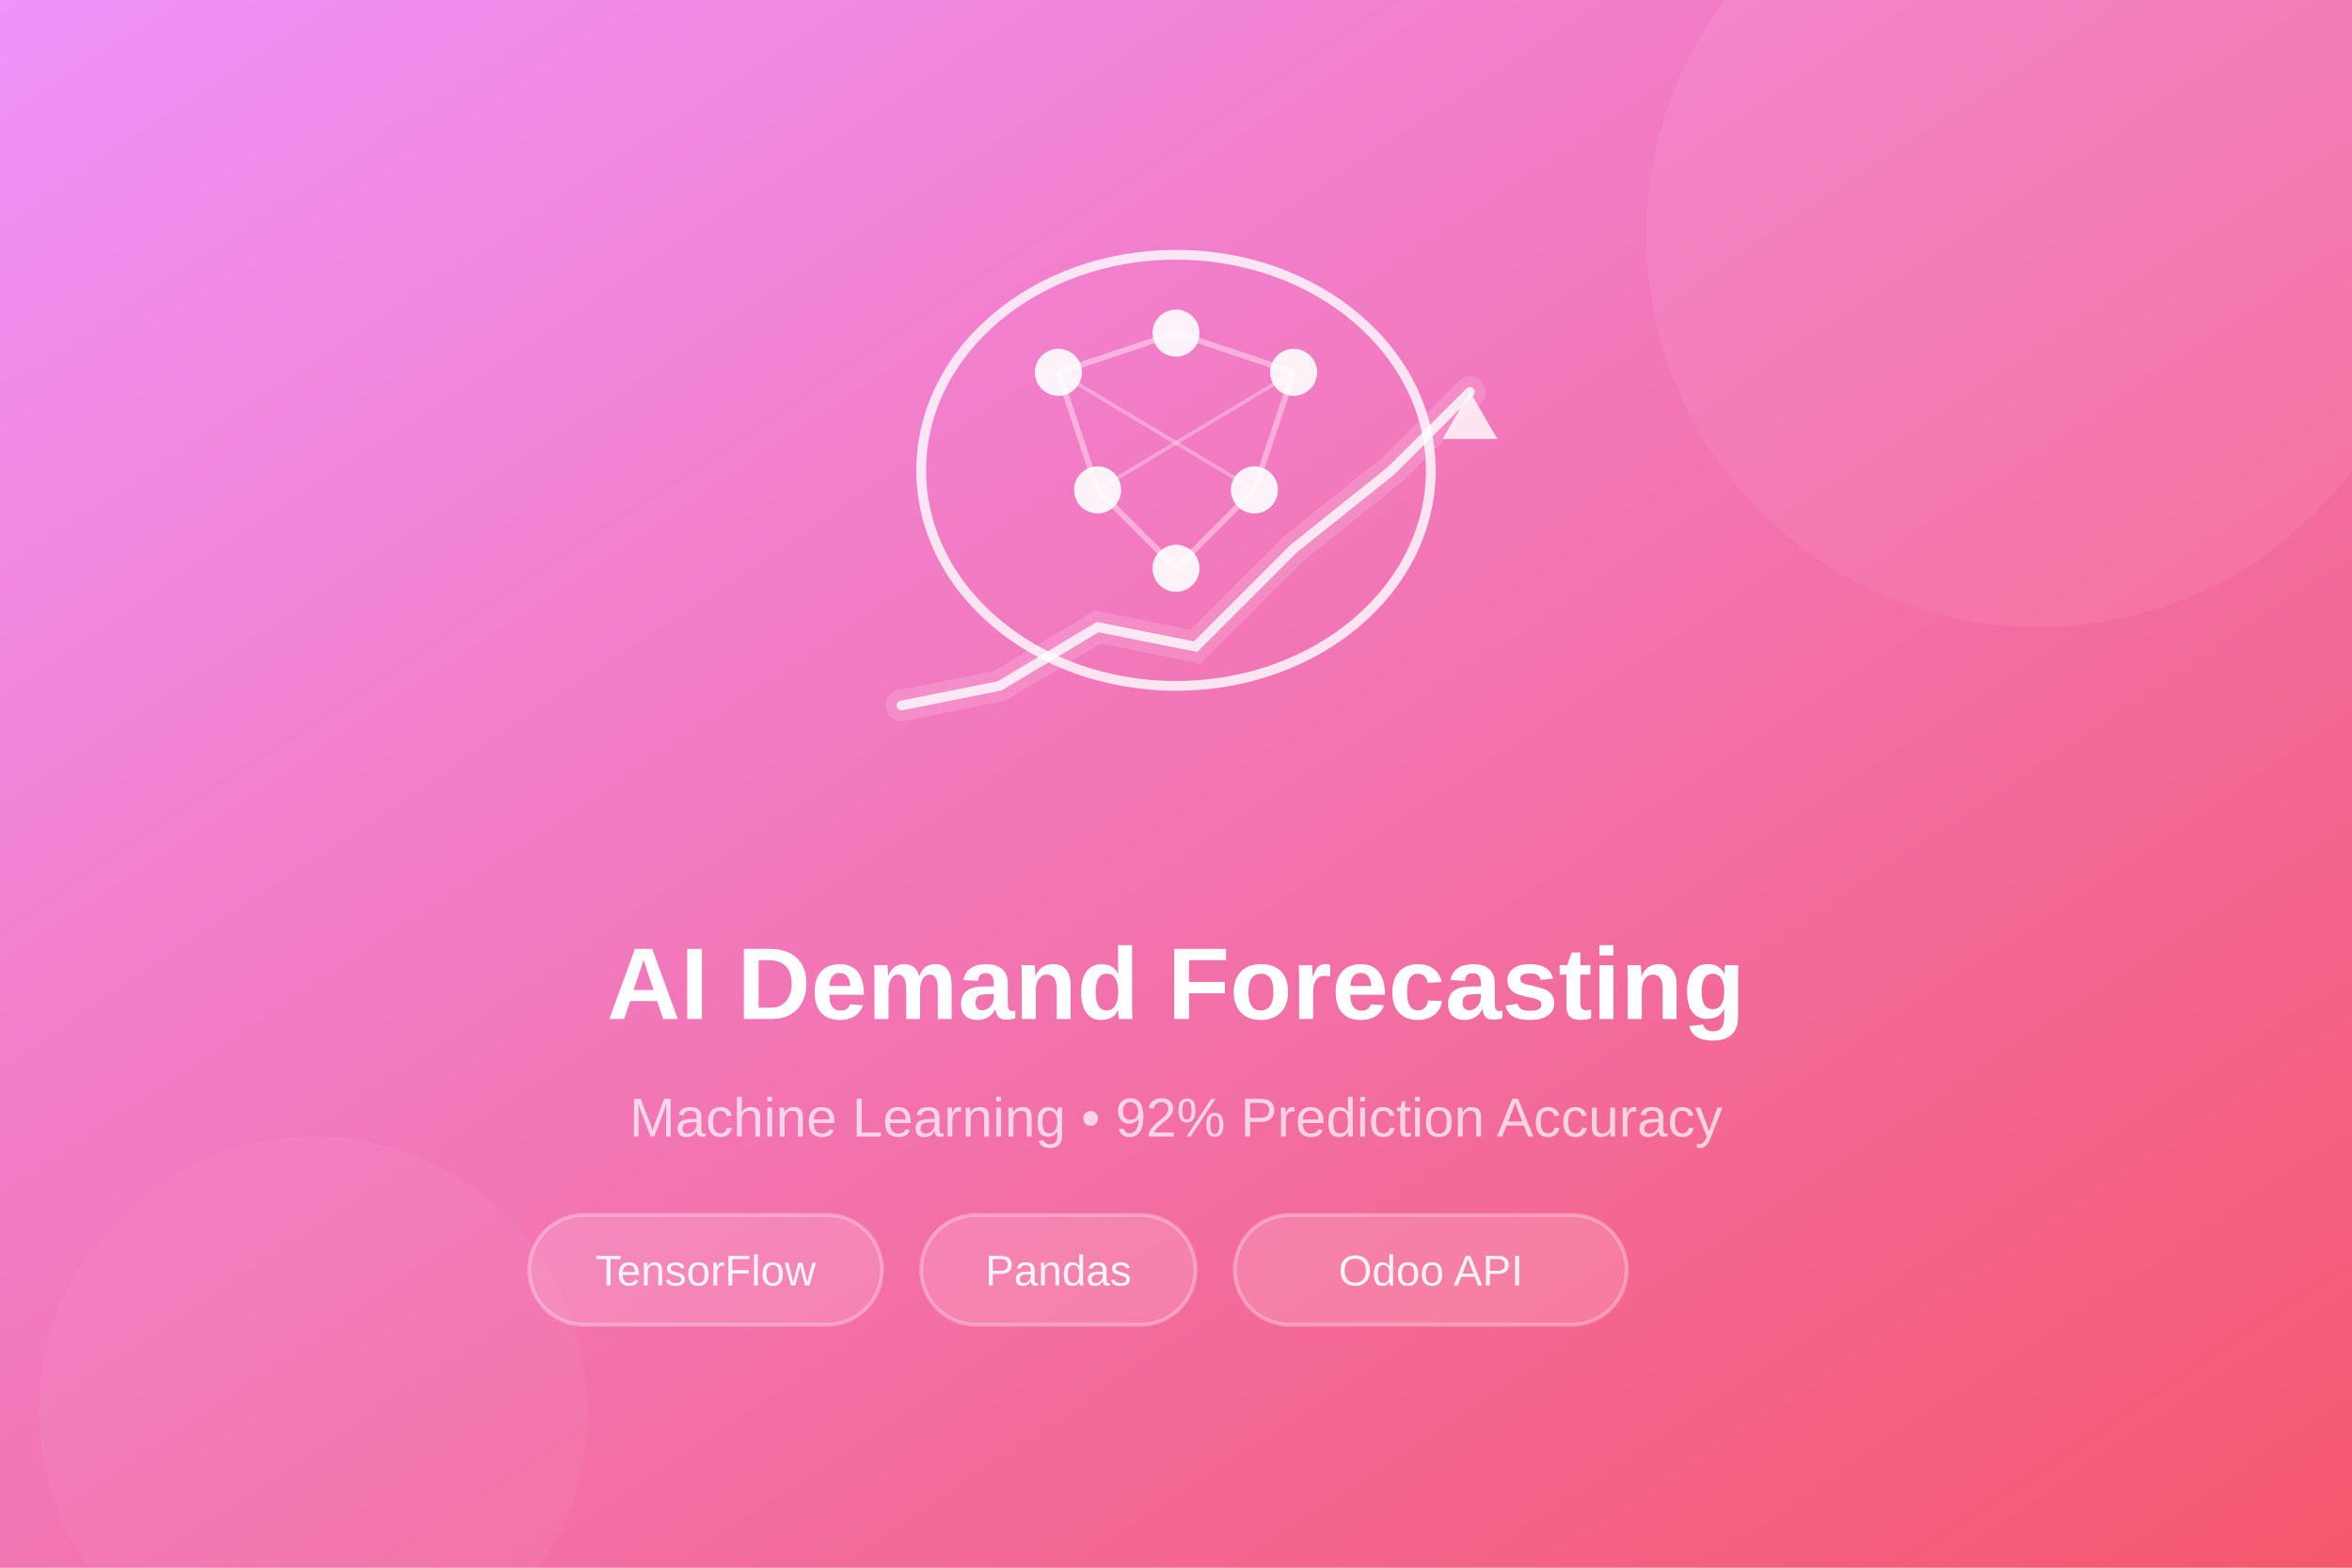
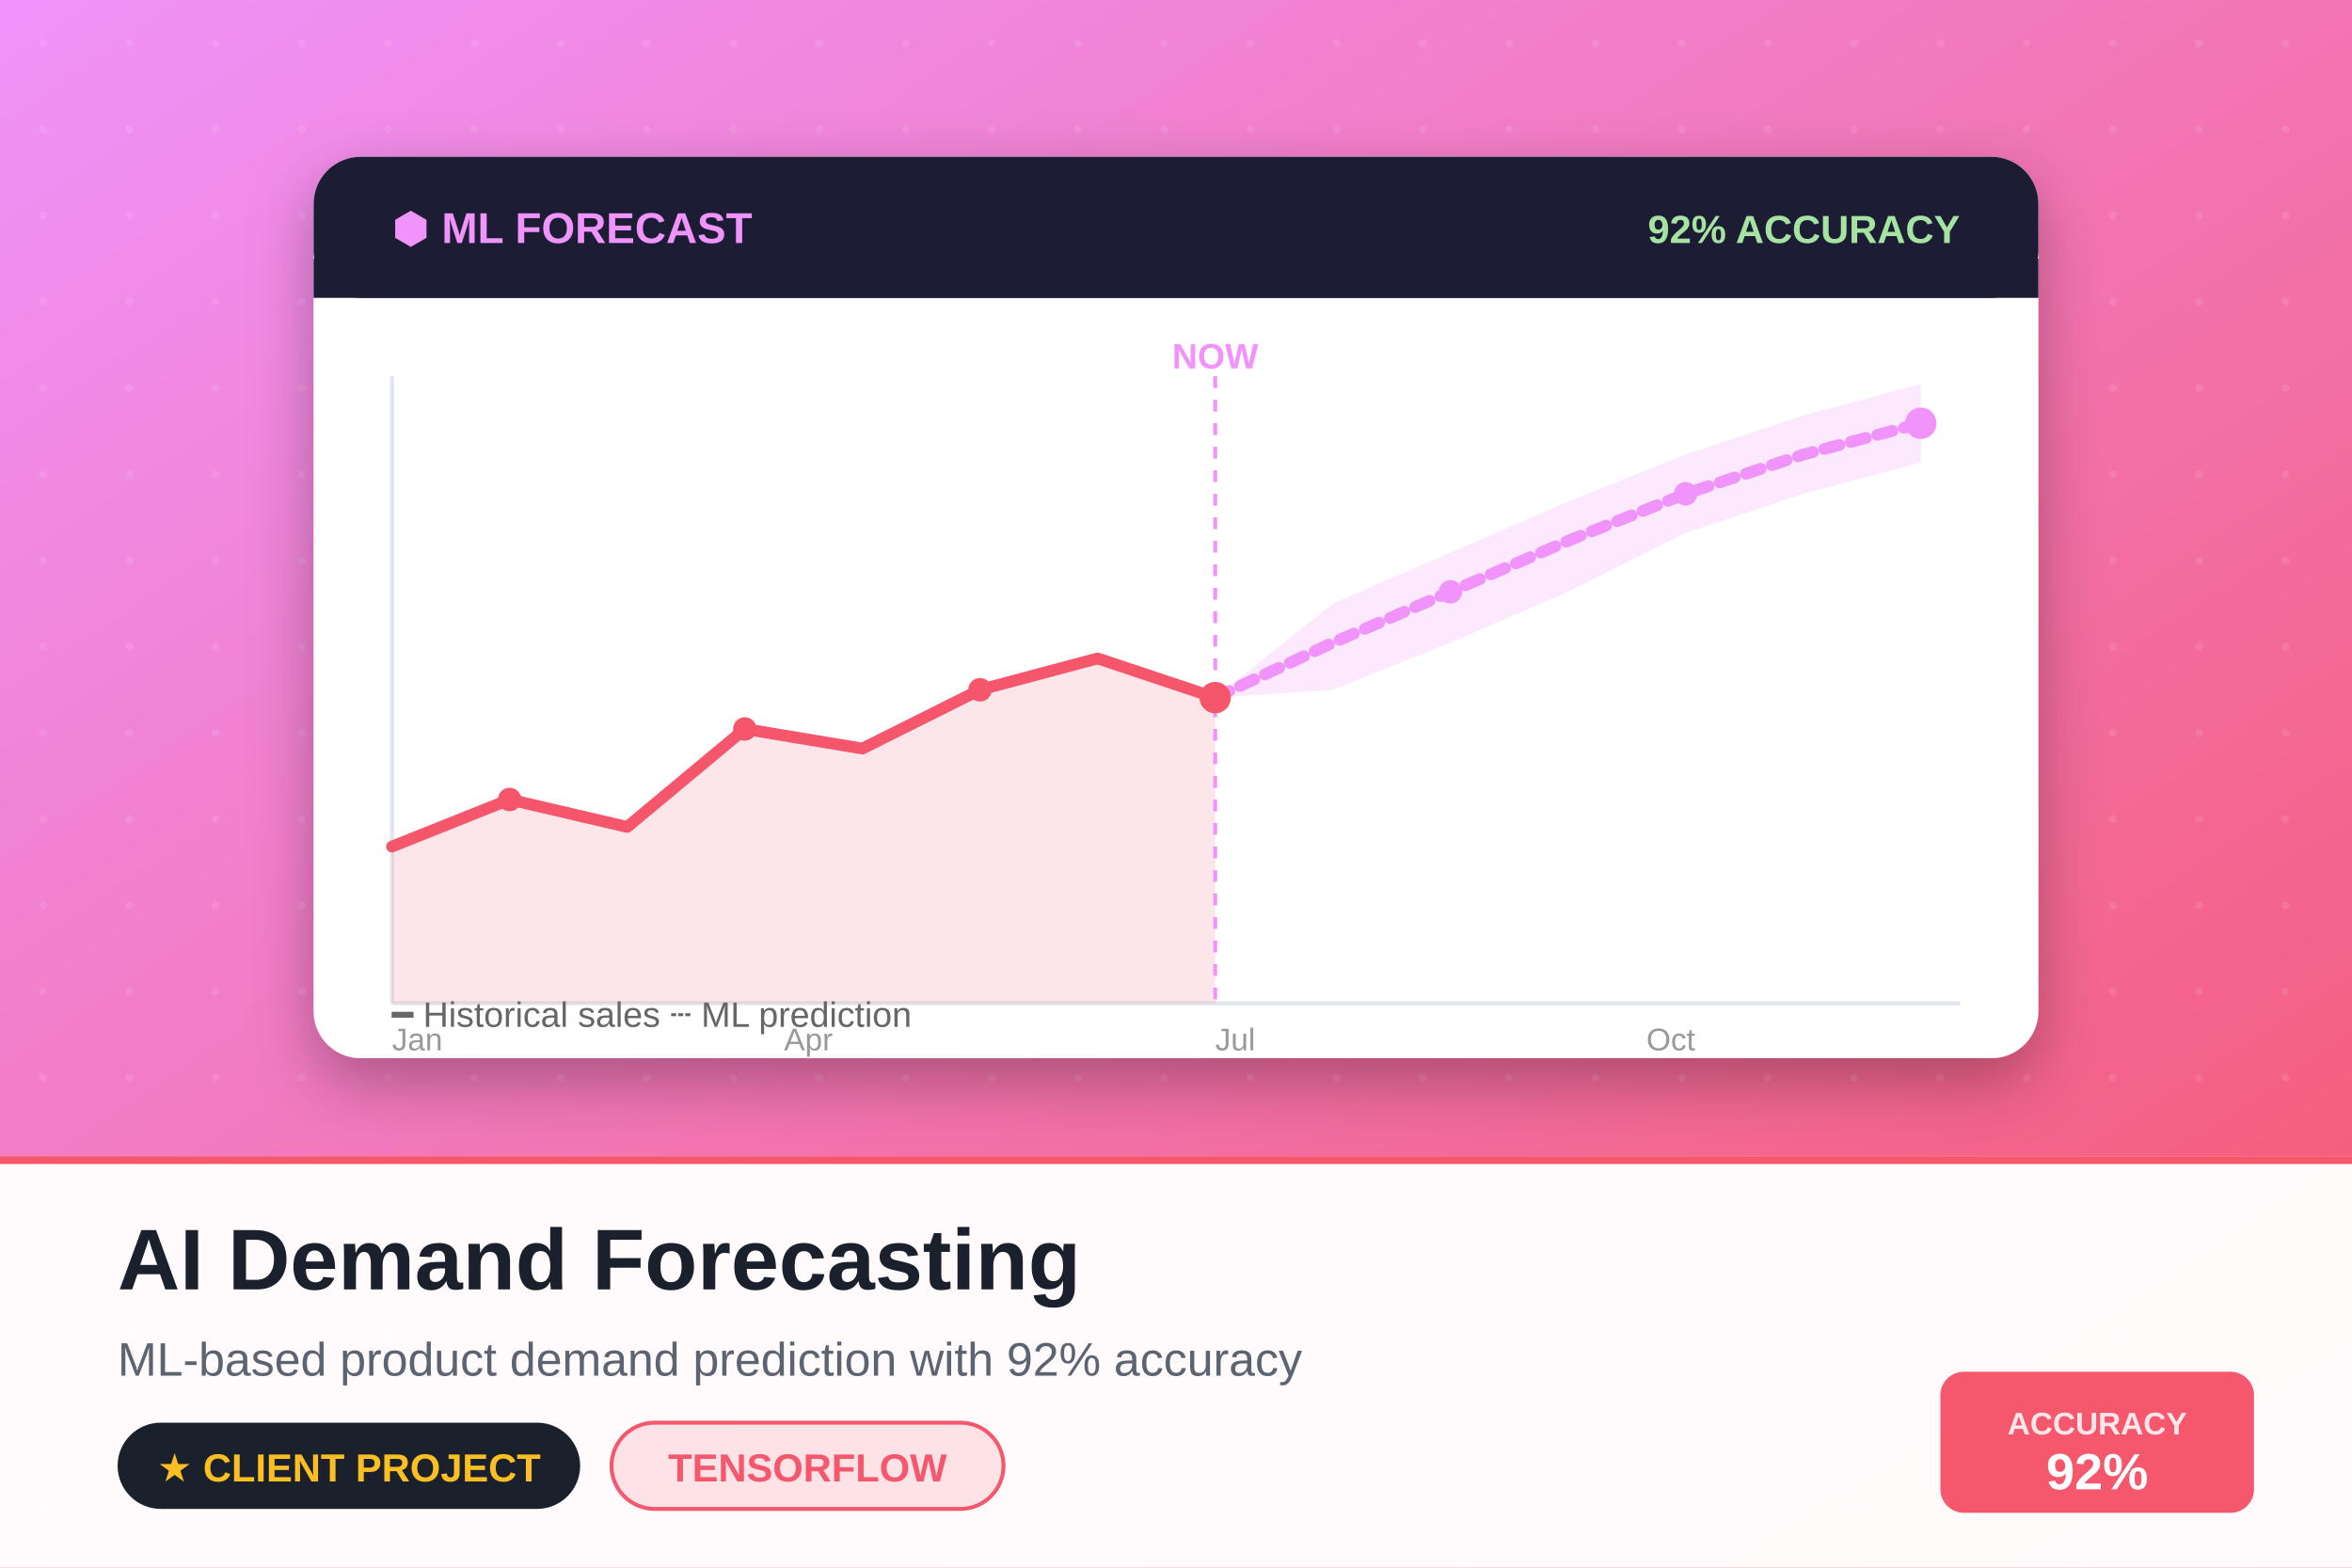
- <svg xmlns="http://www.w3.org/2000/svg" viewBox="0 0 600 400">
+ <svg xmlns="http://www.w3.org/2000/svg" viewBox="0 0 600 400" preserveAspectRatio="xMidYMid slice">
  <defs>
    <linearGradient id="bg" x1="0%" y1="0%" x2="100%" y2="100%">
      <stop offset="0%" style="stop-color:#f093fb" />
      <stop offset="100%" style="stop-color:#f5576c" />
    </linearGradient>
+     <pattern id="dotsAI" width="22" height="22" patternUnits="userSpaceOnUse">
+       <circle cx="11" cy="11" r="1" fill="rgba(255,255,255,0.1)" />
+     </pattern>
+     <filter id="shAI" x="-20%" y="-20%" width="140%" height="140%">
+       <feGaussianBlur in="SourceAlpha" stdDeviation="8" />
+       <feOffset dy="6" />
+       <feComponentTransfer>
+         <feFuncA type="linear" slope="0.3" />
+       </feComponentTransfer>
+       <feMerge>
+         <feMergeNode />
+         <feMergeNode in="SourceGraphic" />
+       </feMerge>
+     </filter>
  </defs>
  <rect width="600" height="400" fill="url(#bg)" />
-   <circle cx="520" cy="60" r="100" fill="rgba(255,255,255,0.06)" />
-   <circle cx="80" cy="360" r="70" fill="rgba(255,255,255,0.04)" />
-   <g transform="translate(220,50)">
-     <ellipse cx="80" cy="70" rx="65" ry="55" fill="none" stroke="rgba(255,255,255,0.8)" stroke-width="2.5" />
-     <circle cx="50" cy="45" r="6" fill="rgba(255,255,255,0.9)" />
-     <circle cx="110" cy="45" r="6" fill="rgba(255,255,255,0.9)" />
-     <circle cx="80" cy="35" r="6" fill="rgba(255,255,255,0.9)" />
-     <circle cx="60" cy="75" r="6" fill="rgba(255,255,255,0.9)" />
-     <circle cx="100" cy="75" r="6" fill="rgba(255,255,255,0.9)" />
-     <circle cx="80" cy="95" r="6" fill="rgba(255,255,255,0.9)" />
-     <line x1="50" y1="45" x2="80" y2="35" stroke="rgba(255,255,255,0.4)" stroke-width="1.5" />
-     <line x1="80" y1="35" x2="110" y2="45" stroke="rgba(255,255,255,0.4)" stroke-width="1.5" />
-     <line x1="50" y1="45" x2="60" y2="75" stroke="rgba(255,255,255,0.4)" stroke-width="1.5" />
-     <line x1="110" y1="45" x2="100" y2="75" stroke="rgba(255,255,255,0.4)" stroke-width="1.5" />
-     <line x1="50" y1="45" x2="100" y2="75" stroke="rgba(255,255,255,0.3)" stroke-width="1" />
-     <line x1="110" y1="45" x2="60" y2="75" stroke="rgba(255,255,255,0.3)" stroke-width="1" />
-     <line x1="60" y1="75" x2="80" y2="95" stroke="rgba(255,255,255,0.4)" stroke-width="1.5" />
-     <line x1="100" y1="75" x2="80" y2="95" stroke="rgba(255,255,255,0.4)" stroke-width="1.5" />
-     <polyline points="10,130 35,125 60,110 85,115 110,90 135,70 155,50" fill="none" stroke="rgba(255,255,255,0.8)" stroke-width="2.5" stroke-linecap="round" />
-     <polyline points="10,130 35,125 60,110 85,115 110,90 135,70 155,50" fill="none" stroke="rgba(255,255,255,0.15)" stroke-width="8" stroke-linecap="round" />
-     <polygon points="155,50 148,62 162,62" fill="rgba(255,255,255,0.8)" />
+   <rect width="600" height="400" fill="url(#dotsAI)" />
+   <g transform="translate(80,40)" filter="url(#shAI)">
+     <rect x="0" y="0" width="440" height="230" rx="12" fill="#fff" />
+     <rect x="0" y="0" width="440" height="36" rx="12" fill="#1a1f35" />
+     <rect x="0" y="26" width="440" height="10" fill="#1a1f35" />
+     <text x="20" y="22" font-family="Arial,sans-serif" font-weight="800" font-size="11" fill="#f093fb">⬢ ML FORECAST</text>
+     <text x="420" y="22" text-anchor="end" font-family="Arial,sans-serif" font-weight="700" font-size="10" fill="#a6e3a1">92% ACCURACY</text>
+     <g transform="translate(20,56)">
+       <line x1="0" y1="160" x2="400" y2="160" stroke="#e0e6ed" stroke-width="1" />
+       <line x1="0" y1="0" x2="0" y2="160" stroke="#e0e6ed" stroke-width="1" />
+       <polyline points="0,120 30,108 60,115 90,90 120,95 150,80 180,72 210,82" fill="none" stroke="#f5576c" stroke-width="3" stroke-linecap="round" stroke-linejoin="round" />
+       <polyline points="0,120 30,108 60,115 90,90 120,95 150,80 180,72 210,82 210,160 0,160" fill="rgba(245,87,108,0.15)" />
+       <polyline points="210,82 240,68 270,55 300,42 330,30 360,20 390,12" fill="none" stroke="#f093fb" stroke-width="3" stroke-linecap="round" stroke-linejoin="round" stroke-dasharray="4,3" />
+       <polyline points="210,82 240,80 270,68 300,55 330,40 360,30 390,22 390,2 360,10 330,20 300,32 270,45 240,58 210,82" fill="rgba(240,147,251,0.2)" />
+       <line x1="210" y1="0" x2="210" y2="160" stroke="#f093fb" stroke-width="1" stroke-dasharray="3,3" />
+       <text x="210" y="-2" text-anchor="middle" font-family="Arial,sans-serif" font-weight="700" font-size="9" fill="#f093fb">NOW</text>
+       <circle cx="30" cy="108" r="3" fill="#f5576c" />
+       <circle cx="90" cy="90" r="3" fill="#f5576c" />
+       <circle cx="150" cy="80" r="3" fill="#f5576c" />
+       <circle cx="210" cy="82" r="4" fill="#f5576c" />
+       <circle cx="270" cy="55" r="3" fill="#f093fb" />
+       <circle cx="330" cy="30" r="3" fill="#f093fb" />
+       <circle cx="390" cy="12" r="4" fill="#f093fb" />
+       <text x="0" y="172" font-family="Arial,sans-serif" font-size="8" fill="#999">Jan</text>
+       <text x="100" y="172" font-family="Arial,sans-serif" font-size="8" fill="#999">Apr</text>
+       <text x="210" y="172" font-family="Arial,sans-serif" font-size="8" fill="#999">Jul</text>
+       <text x="320" y="172" font-family="Arial,sans-serif" font-size="8" fill="#999">Oct</text>
+     </g>
+     <text x="20" y="222" font-family="Arial,sans-serif" font-size="9" fill="#666">━ Historical sales  ┄ ML prediction</text>
  </g>
-   <text x="300" y="260" text-anchor="middle" font-family="Arial,sans-serif" font-weight="700" font-size="26" fill="white">AI Demand Forecasting</text>
-   <text x="300" y="290" text-anchor="middle" font-family="Arial,sans-serif" font-weight="400" font-size="14" fill="rgba(255,255,255,0.7)">Machine Learning • 92% Prediction Accuracy</text>
-   <g transform="translate(135,310)">
-     <rect x="0" y="0" width="90" height="28" rx="14" fill="rgba(255,255,255,0.15)" stroke="rgba(255,255,255,0.3)" stroke-width="1" />
-     <text x="45" y="18" text-anchor="middle" font-family="Arial,sans-serif" font-size="11" fill="rgba(255,255,255,0.9)">TensorFlow</text>
-     <rect x="100" y="0" width="70" height="28" rx="14" fill="rgba(255,255,255,0.15)" stroke="rgba(255,255,255,0.3)" stroke-width="1" />
-     <text x="135" y="18" text-anchor="middle" font-family="Arial,sans-serif" font-size="11" fill="rgba(255,255,255,0.9)">Pandas</text>
-     <rect x="180" y="0" width="100" height="28" rx="14" fill="rgba(255,255,255,0.15)" stroke="rgba(255,255,255,0.3)" stroke-width="1" />
-     <text x="230" y="18" text-anchor="middle" font-family="Arial,sans-serif" font-size="11" fill="rgba(255,255,255,0.9)">Odoo API</text>
+   <g transform="translate(0,295)">
+     <rect x="0" y="0" width="600" height="105" fill="rgba(255,255,255,0.97)" />
+     <rect x="0" y="0" width="600" height="2" fill="#f5576c" />
+     <text x="30" y="34" font-family="Arial,sans-serif" font-weight="800" font-size="22" fill="#1a202c">AI Demand Forecasting</text>
+     <text x="30" y="56" font-family="Arial,sans-serif" font-size="12" fill="#5b6470">ML-based product demand prediction with 92% accuracy</text>
+     <g transform="translate(30,68)">
+       <rect x="0" y="0" width="118" height="22" rx="11" fill="#1a202c" />
+       <text x="59" y="15" text-anchor="middle" font-family="Arial,sans-serif" font-weight="700" font-size="10" fill="#fbbf24">★ CLIENT PROJECT</text>
+     </g>
+     <g transform="translate(156,68)">
+       <rect x="0" y="0" width="100" height="22" rx="11" fill="rgba(245,87,108,0.15)" stroke="#f5576c" stroke-width="1" />
+       <text x="50" y="15" text-anchor="middle" font-family="Arial,sans-serif" font-weight="700" font-size="10" fill="#f5576c">TENSORFLOW</text>
+     </g>
+     <g transform="translate(495,55)">
+       <rect x="0" y="0" width="80" height="36" rx="6" fill="#f5576c" />
+       <text x="40" y="16" text-anchor="middle" font-family="Arial,sans-serif" font-weight="700" font-size="8" fill="rgba(255,255,255,0.85)">ACCURACY</text>
+       <text x="40" y="30" text-anchor="middle" font-family="Arial,sans-serif" font-weight="900" font-size="13" fill="#fff">92%</text>
+     </g>
  </g>
</svg>
